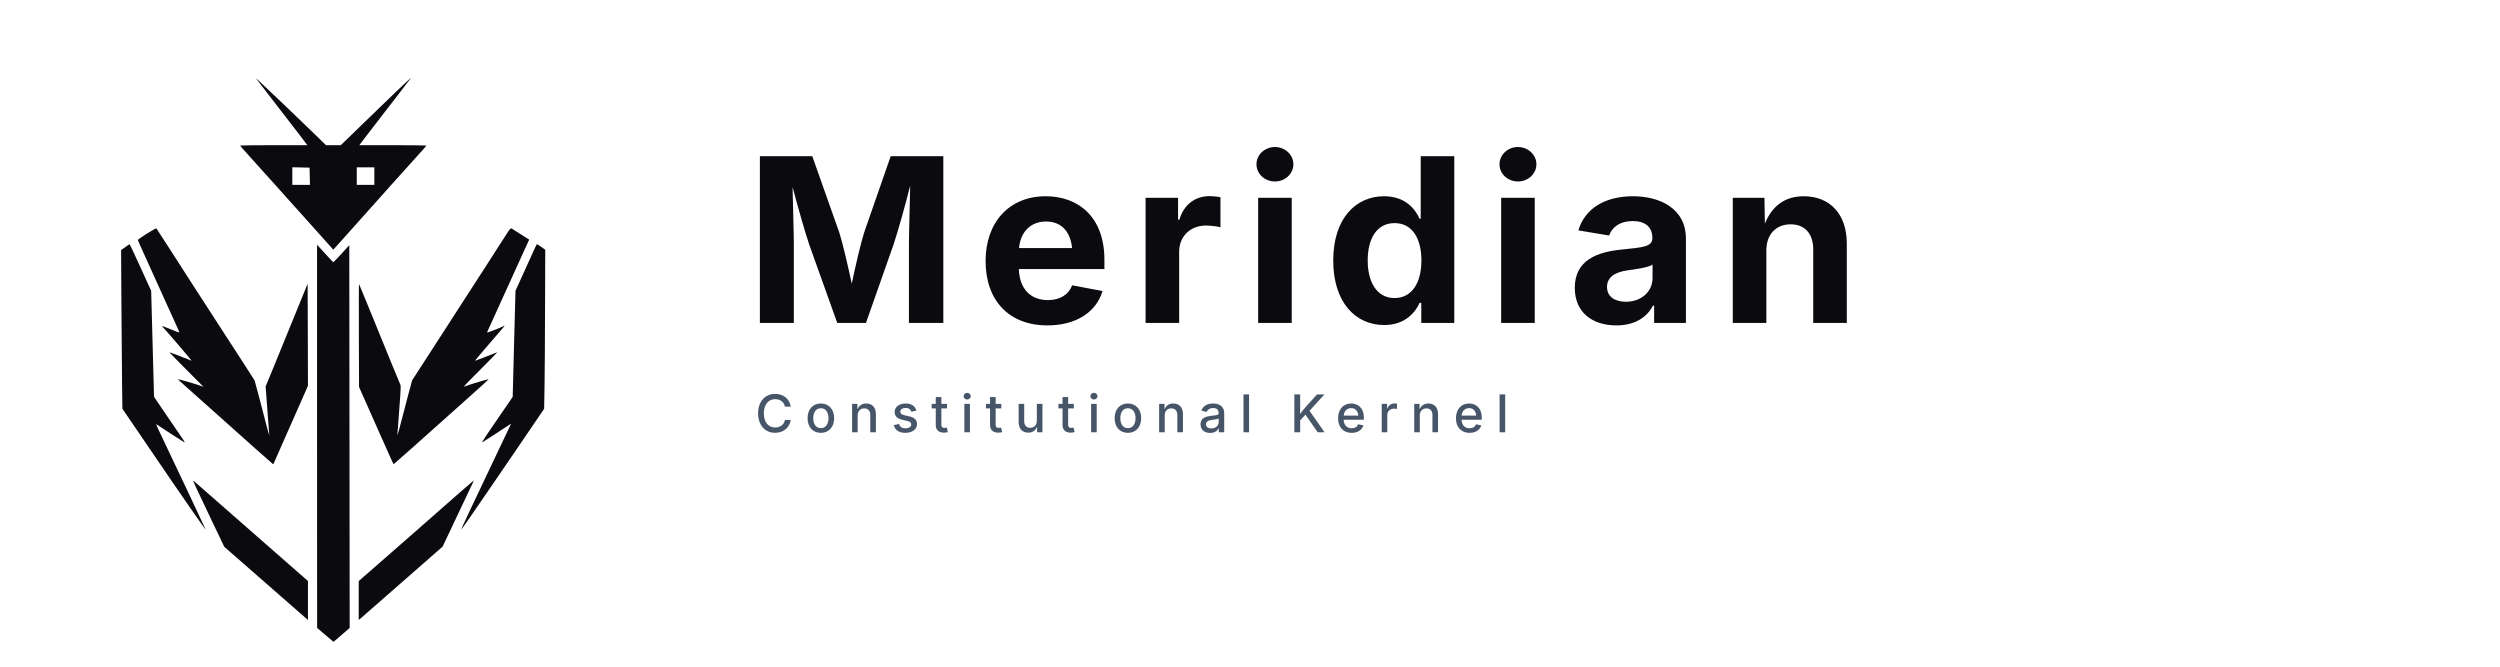
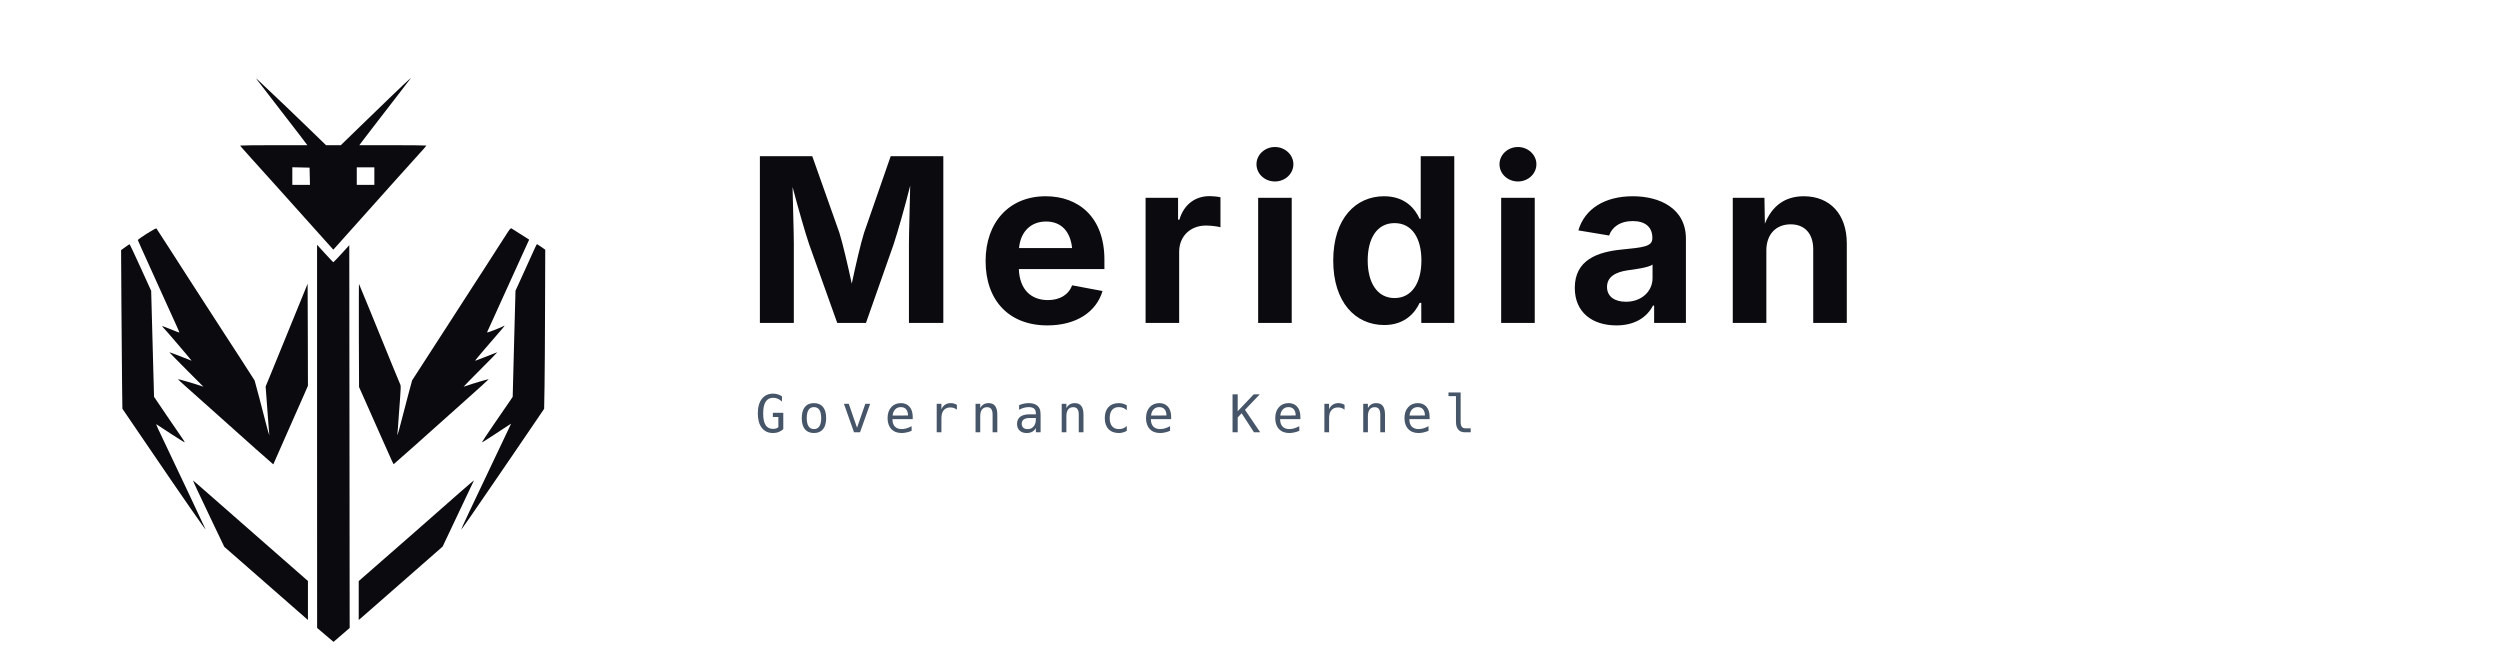
<svg xmlns="http://www.w3.org/2000/svg" viewBox="0 0 960 256" role="img" aria-labelledby="title desc">
  <defs>
    <style>
      .mk { fill: #0a0a0f; }
-       .word { fill: #0a0a0f; font: 700 88px/1 Inter, "Segoe UI", system-ui, sans-serif; letter-spacing: 7px; }
-       .accent { fill: #475569; font: 500 20px/1 Inter, "Segoe UI", system-ui, sans-serif; letter-spacing: 4.5px; text-transform: uppercase; }
+       .word { fill: #0a0a0f; font: 700 88px/1 'Space Grotesk', Inter, sans-serif; letter-spacing: 7px; }
+       .accent { fill: #475569; font: 500 20px/1 'JetBrains Mono', monospace; letter-spacing: 4.5px; text-transform: uppercase; }
      @media (prefers-color-scheme: dark) {
        .mk { fill: #e0e0e0; }
        .word { fill: #e0e0e0; }
        .accent { fill: #666; }
      }
    </style>
  </defs>
  <g transform="translate(0,0) scale(0.25)">
    <path class="mk" d="M394.4 122c14.8 19.1 57.6 74.6 66.5 86.2l11.2 14.8h-51.5c-28.4 0-51.6.3-51.6.6 0 .6 2.1 3 17 19.6 4.7 5.1 20.7 22.9 35.5 39.4 33.1 36.7 84.3 93.8 87.8 97.9l2.6 3 1.9-2c1.9-2 62.2-69.4 95.6-106.9 9.9-11.1 24.2-26.9 31.8-35.3 7.6-8.3 13.8-15.4 13.8-15.7s-23.2-.6-51.5-.6h-51.6l7.8-10.3c4.2-5.6 16.1-21 26.3-34.2s21.7-28.1 25.5-33c3.7-5 9.8-12.8 13.4-17.5l6.6-8.5-4 3.4c-4.5 3.8-34.9 33-76.4 73.3L523.5 223h-22.7l-27.7-26.8c-23.7-23-37.1-35.8-75-71.6-4.1-3.9-5.4-4.8-3.7-2.6m81.4 148.7.3 13.3H449v-27.1l13.3.3 13.2.3zm99.2-.2V284h-27v-27h27zm-349.5 88.4c-7.7 4.9-13.9 9.3-13.8 9.8s2.6 6.3 5.6 12.8c3 6.6 10.7 23.7 17.2 38s15 33.2 19 42c17.5 38.3 22.3 49 22 49.3-.2.2-6.2-2.1-13.4-5.1S249 500.6 249 501c0 .3 1.2 1.7 2.6 3.1 2.2 2 37 42.6 41.3 48.2l1.4 1.8-5.4-2.2c-13.7-5.4-28.1-10.9-28.7-10.9-.4 0 11.2 11.9 25.8 26.5l26.5 26.6-4.5-1.6c-7-2.5-34.4-10.5-34.7-10.1-.2.2 6.5 6.4 14.9 13.8 8.4 7.5 20.3 18 26.3 23.4 74.3 66.5 102 91.1 103.6 92.2l1.8 1.4 1.4-3.4c.8-1.8 10-22.7 20.4-46.3 10.5-23.7 21.8-49.3 25.2-57l6.1-14-.2-78.4-.3-78.3-6.4 15.8c-9 22.3-38.6 94.7-49.2 120.5l-8.9 21.6 1.9 25.4c1.1 14 2.3 29.7 2.6 34.9s.8 10.6 1 12l.4 2.5-.9-2c-.5-1.1-2.3-7.6-4.1-14.5-1.7-6.9-6.4-24.9-10.4-40.1l-7.4-27.5-19.6-30.5c-10.9-16.7-24.3-37.5-29.9-46.1-5.5-8.7-16-24.9-23.3-36-7.3-11.2-15.5-23.9-18.3-28.3s-8.6-13.4-12.9-20-16.4-25.5-27-42-19.6-30.3-19.9-30.7c-.4-.4-7 3.3-14.7 8.1m555.3-3.6c-2 2.9-8.3 12.6-14 21.7-5.8 9.1-16.1 25-22.8 35.5-6.8 10.4-16.7 25.7-22 34-5.3 8.2-18.8 29.2-30 46.5s-29.1 45-39.7 61.4L633 584.3l-5.7 21.1c-3.1 11.6-8 30.2-10.8 41.3-2.8 11.2-5.5 20.6-5.9 21-.4.5-.5-.3-.2-1.7s1-10.4 1.6-20 1.8-25.5 2.6-35.2c.9-11.3 1.1-18.4.5-19.5-.9-1.8-16.3-39.3-46.6-113.8-9.2-22.5-16.9-41.2-17.1-41.4-.2-.3-.3 35.3-.2 79l.3 79.4 9.6 21.5c5.3 11.8 15.8 35.4 23.3 52.5 17 38.3 19.8 44.5 20.3 44.5.2 0 15.5-13.6 34.1-30.1 18.5-16.6 51.4-45.9 73-65.2 21.6-19.2 39.1-35.1 38.9-35.3-.3-.4-26.3 7.3-33.6 10-2.4.9-4.6 1.6-5 1.6-.3 0 11.3-11.9 25.9-26.5s26.2-26.5 25.9-26.5c-.4 0-28.1 10.8-32.6 12.7-.7.3-1.3.2-1.3-.1 0-.5 22-26.4 38.2-44.9 6.4-7.2 8.4-10.2 5.6-8-2 1.5-24.9 10.5-25.5 10-.2-.3.7-2.8 2.2-5.6 1.4-2.9 4.4-9.3 6.6-14.4 2.3-5.1 6.2-13.9 8.9-19.7s11.4-24.9 19.3-42.5c8-17.6 17.4-38.4 21-46.2l6.5-14.2-4.2-2.7c-3.3-2.2-17.8-11.4-23.2-14.7-.6-.4-2.6 1.5-4.6 4.6m-588.6 24.4-6.2 4.5.5 84.6c.3 46.6.7 101.4 1 121.9l.5 37.1 10.2 15c5.7 8.3 19.7 28.9 31.3 45.9 49.2 72.4 87.3 127.3 86.2 124.3-.7-1.9-49.9-106.2-59.7-126.5-13.7-28.5-16.9-35.6-15.7-34.8.7.4 10.6 6.9 22.1 14.5 11.6 7.5 21.2 13.6 21.4 13.3.2-.2-1.6-3.2-4.1-6.7-2.4-3.5-13.1-19.1-23.8-34.8l-19.3-28.5-.8-29.5c-.4-16.2-1.4-52.9-2.2-81.4l-1.4-51.9-16.3-35.8c-9-19.8-16.6-35.9-16.9-35.8-.3 0-3.3 2.1-6.8 4.6m629.3 1.5c-4 9.1-21.7 47.9-26 57.3l-3.7 8-2.2 81.5-2.1 81.5-5.4 8c-3 4.4-13.7 20.1-23.9 34.8-10.1 14.8-18.2 27-18 27.2.2.3 8.7-5.1 18.9-11.8 10.1-6.8 20.1-13.3 22.2-14.6l3.7-2.3-4.4 9.4c-2.4 5.1-13.7 28.9-25.1 52.8-30.7 64.4-47.6 100.3-47.2 100.6.3.3 20.8-29.1 49.3-71 8.2-12 23-33.6 32.9-48.1s24.1-35.4 31.6-46.4l13.7-20.2.6-34.2c.3-18.8.7-73.8.8-122.2l.3-87.9-6-4.3c-3.3-2.3-6.3-4.2-6.6-4.3-.4 0-1.9 2.8-3.4 6.2" />
    <path class="mk" d="m487 670.2.1 294.3 12.6 10.7 12.6 10.7 8.6-7.4c4.7-4 10.3-8.8 12.4-10.7l3.8-3.3-.3-294-.3-293.9-12 13.2c-6.6 7.3-12.3 13.1-12.6 13-.4-.2-6.1-6.3-12.8-13.6L487 376zm-184.5 81.5c3.5 7.6 14.4 30.5 24.2 51l17.8 37.2 42.1 36.8c23.1 20.2 51.2 44.9 62.5 54.7 11.2 9.8 21.2 18.6 22.2 19.4l1.7 1.5v-59.9l-65.2-57.1c-35.9-31.4-75.6-66.2-88.1-77.2-12.5-11.1-23-20.1-23.2-20.1s2.5 6.2 6 13.7m401.3 6.9c-25 22.2-107.4 94.3-135.6 118.9l-17.2 15v59.7l1.7-1.3c.9-.8 20.4-17.8 43.2-37.8 22.9-20 51.1-44.8 62.8-55l21.2-18.6 22.7-48c12.5-26.4 23.3-49.2 24.1-50.8.7-1.5 1.2-2.7.9-2.7-.2 0-10.9 9.3-23.8 20.6" />
  </g>
  <text x="286" y="124" class="word">Meridian</text>
-   <text x="290" y="166" class="accent">Constitutional Kernel</text>
+   <text x="290" y="166" class="accent">Governance Kernel</text>
</svg>
